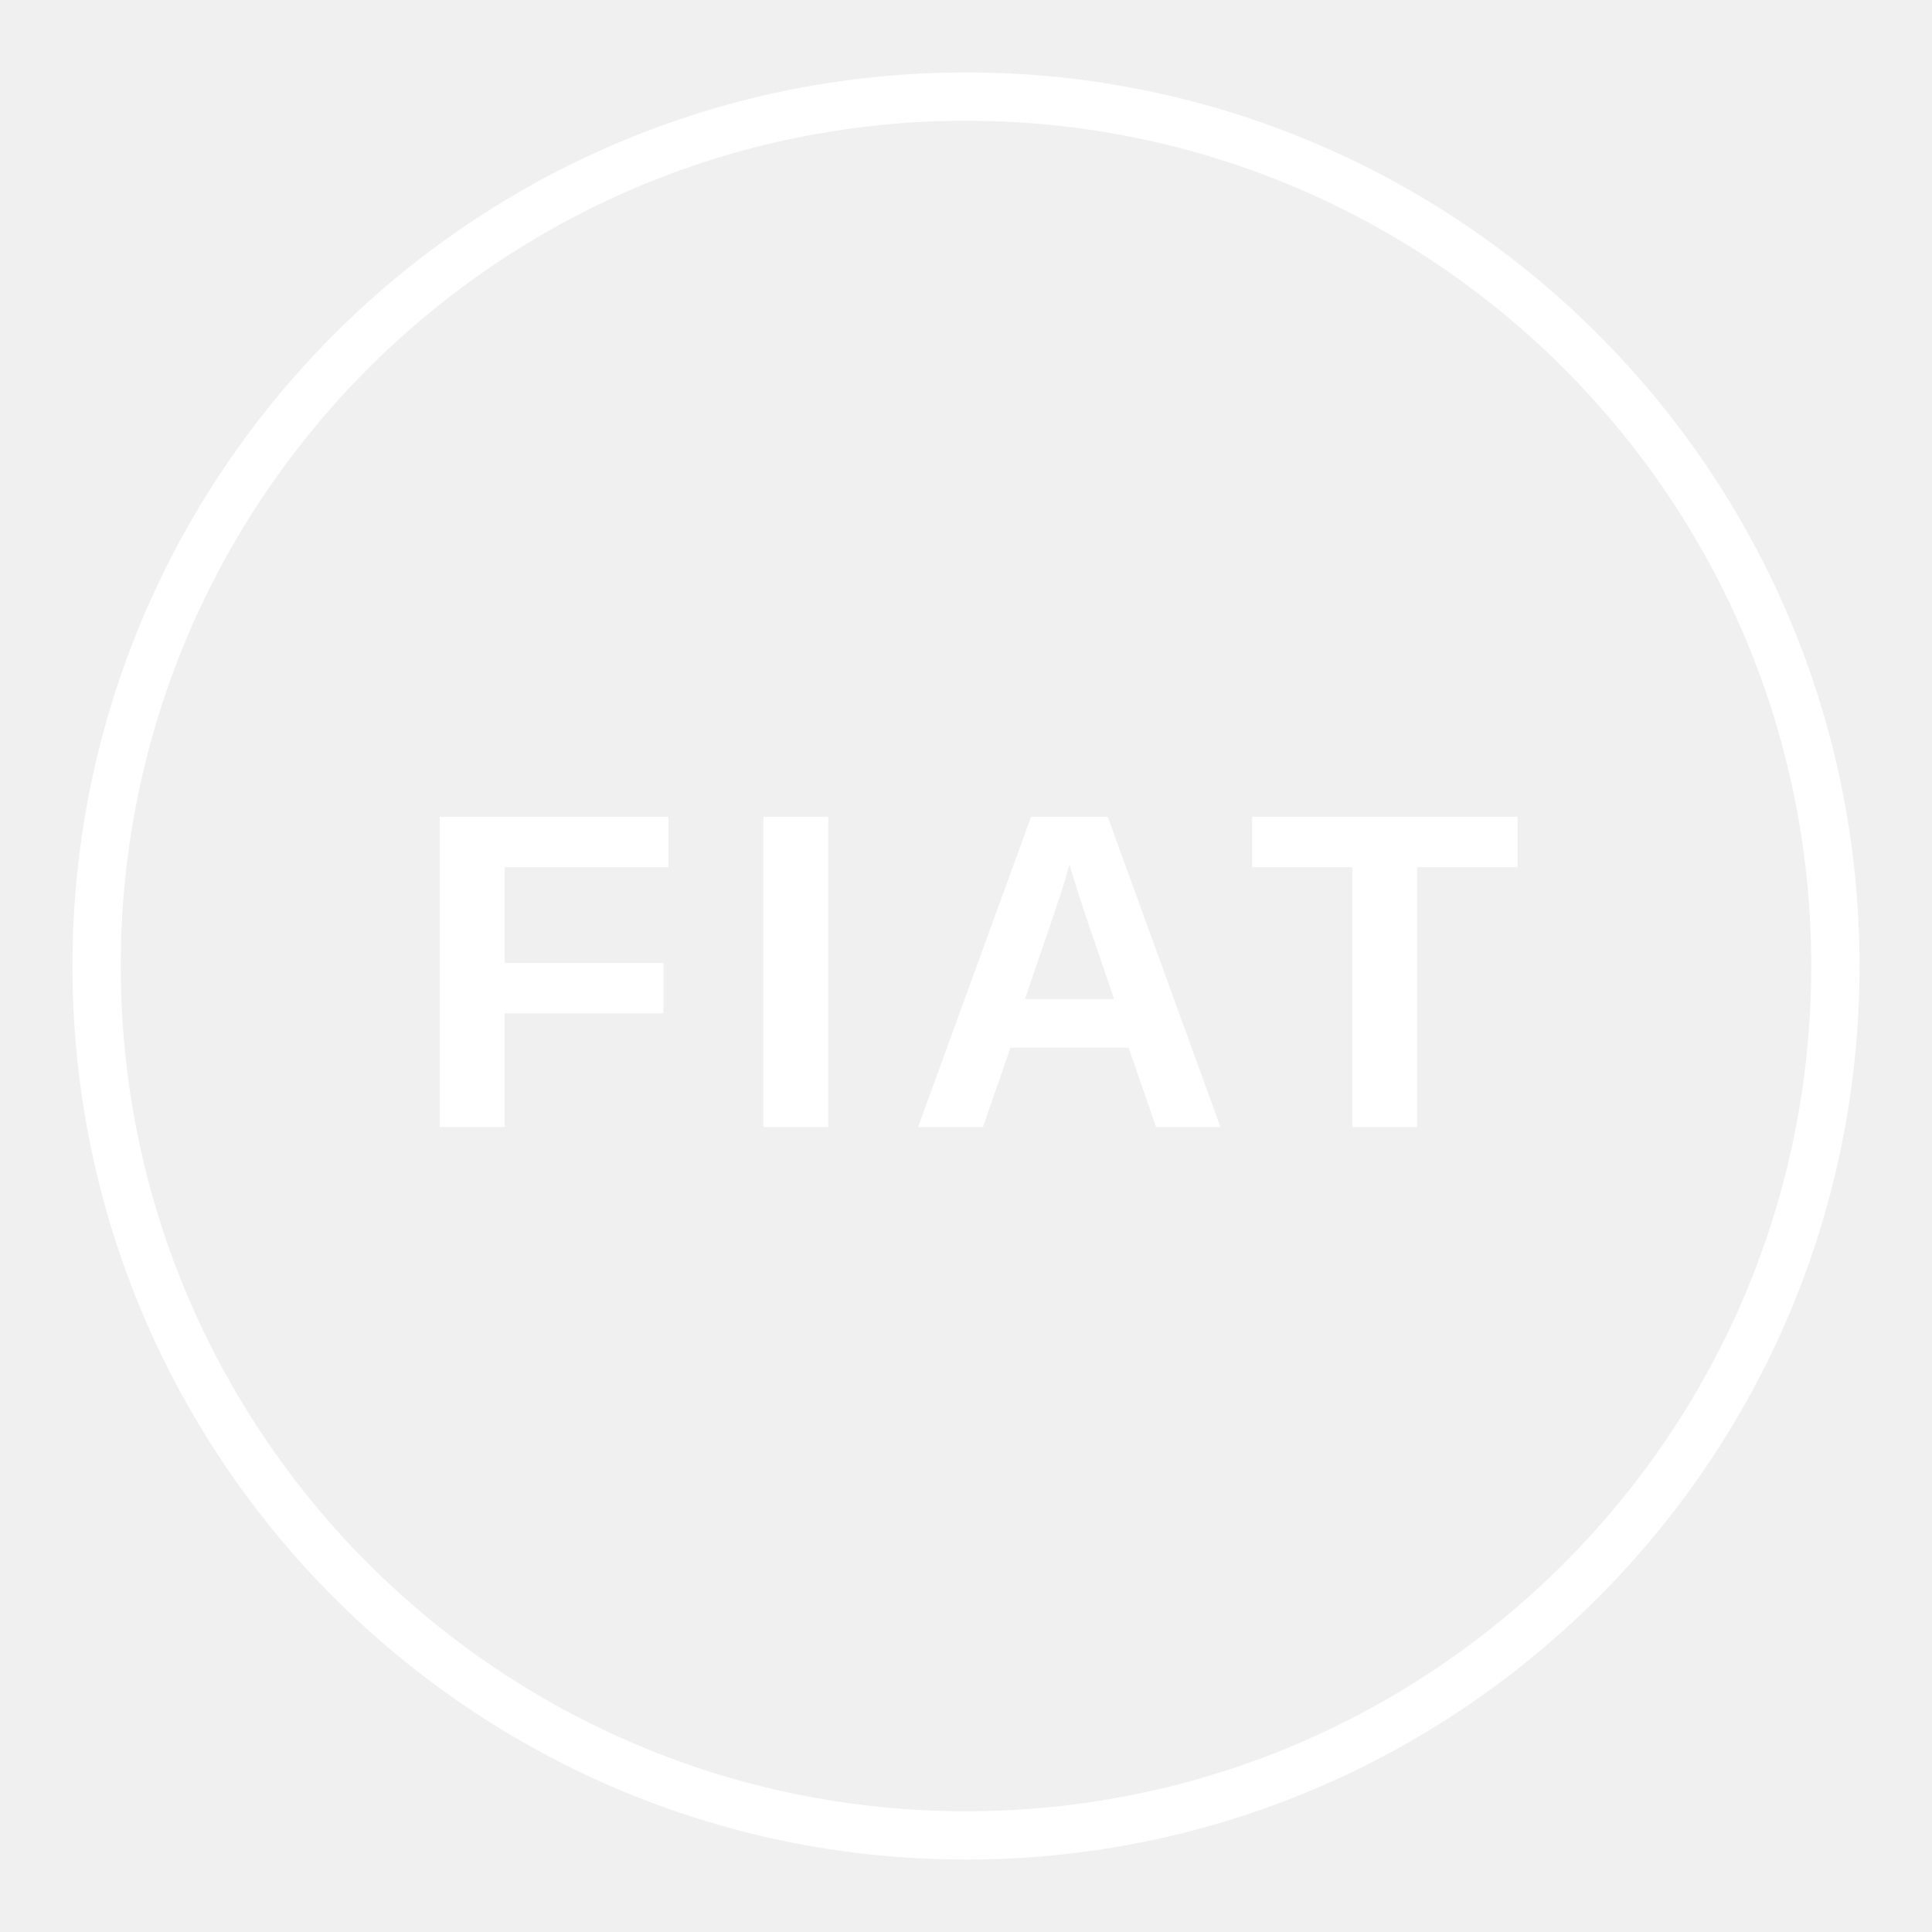
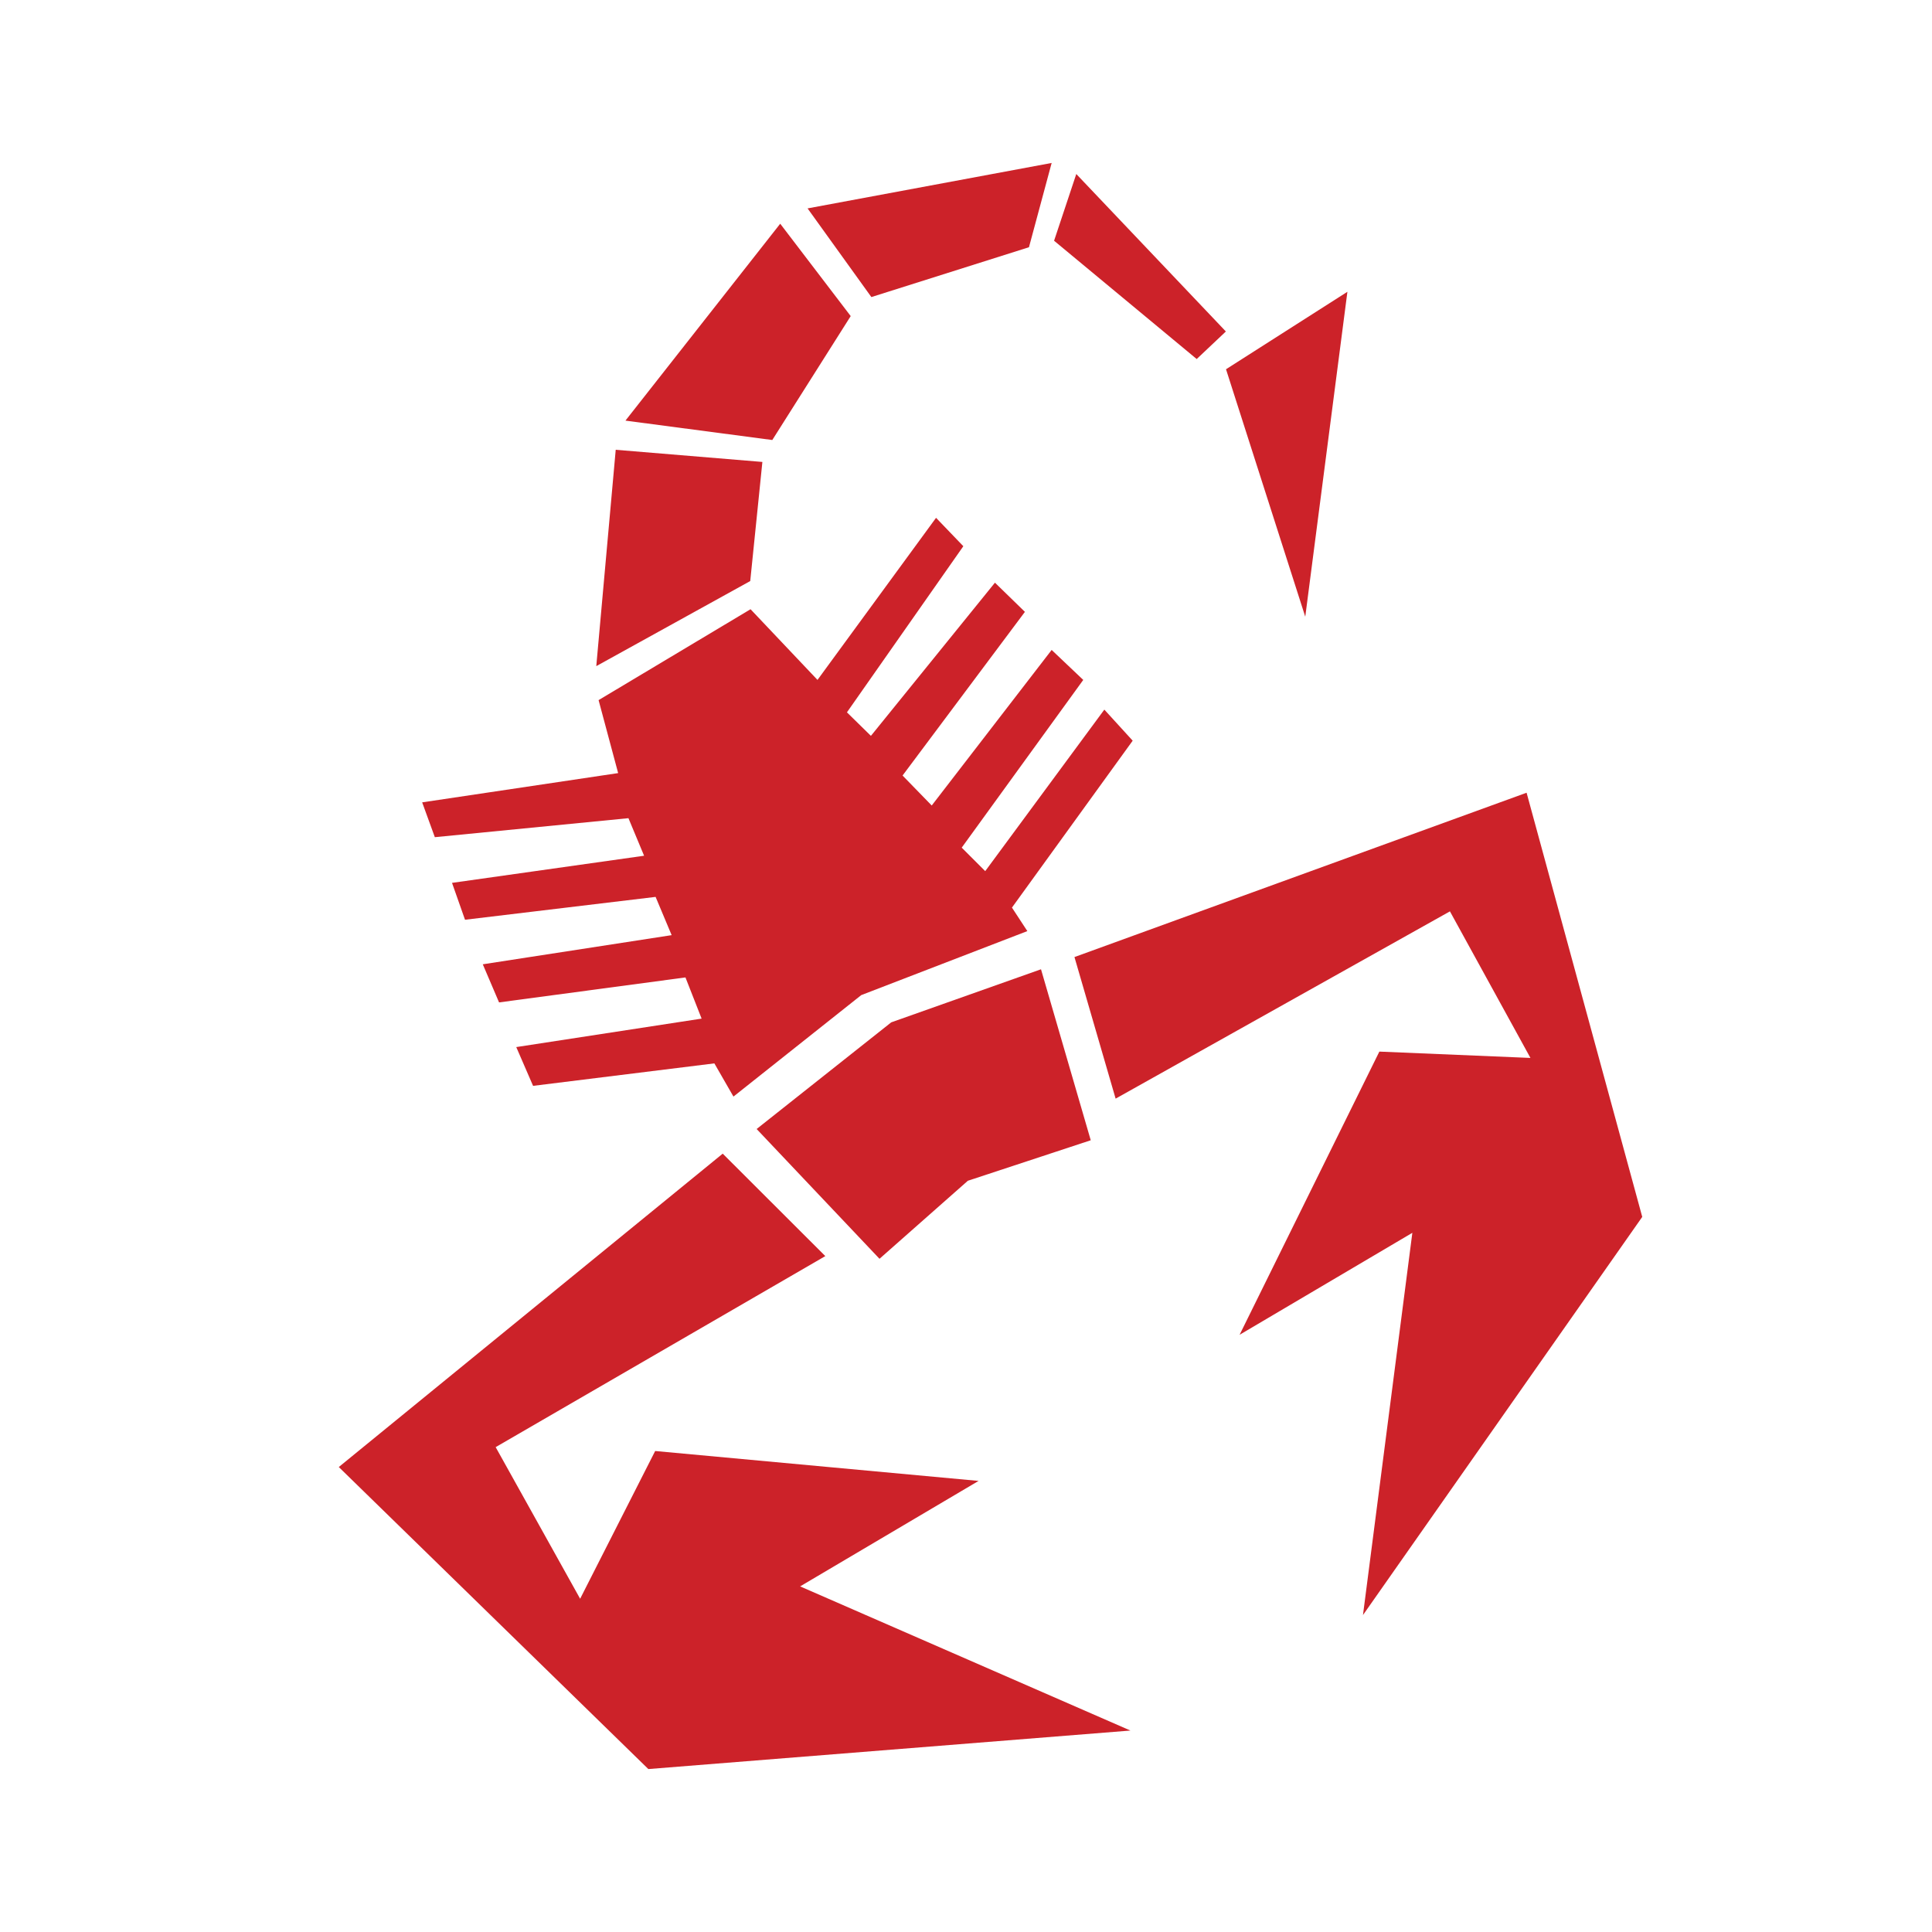
- <svg xmlns="http://www.w3.org/2000/svg" viewBox="0 0 120 120">
-   <circle cx="60" cy="60" r="54" fill="none" stroke="#ffffff" stroke-width="3" />
-   <text x="60" y="70" text-anchor="middle" fill="#ffffff" font-family="Arial, sans-serif" font-weight="bold" font-size="28" letter-spacing="3">FIAT</text>
+ <svg xmlns="http://www.w3.org/2000/svg" width="2500" height="2500" viewBox="0 0 192.756 192.756">
+   <g fill-rule="evenodd" clip-rule="evenodd">
+     <path fill="#fff" d="M0 0h192.756v192.756H0V0z" />
+     <path d="M57.88 159.508l-8.428-15.127 32.89-19.059L72.106 115.1l-38.305 31.266 30.885 30.133 48.096-3.842-32.954-14.383 17.805-10.523-32.266-2.984-7.487 14.741zm79.739-54.59l-13.945 28.254 17.236-10.174-4.926 38.137 27.863-39.725-11.539-42.319-45.109 16.395 4.107 14.125 33.354-18.684 8.033 14.623-15.074-.632zM74.882 60.783l-15.161 9.068 1.952 7.281-19.553 2.919 1.264 3.475L62.7 81.63l1.561 3.747-19.162 2.707 1.296 3.68 19.014-2.281L67.01 93.3l-18.842 2.908 1.623 3.802 18.597-2.492L70 101.627l-18.493 2.84 1.678 3.869 18.087-2.242 1.905 3.312 12.749-10.123 16.572-6.387-1.535-2.345 12.045-16.653-2.828-3.1-11.885 16.116-2.345-2.344 12.126-16.734-3.152-2.991-11.965 15.521-2.91-2.991 12.207-16.33-2.99-2.911-12.375 15.283-2.392-2.347 11.613-16.574-2.722-2.833-11.829 16.172-6.679-7.052zM88.919 102L75.49 112.641l12.258 12.949 8.815-7.785 12.261-4.041-4.963-17.059L88.919 102zm33.401-65.16l7.906 24.689 4.205-32.417-12.111 7.728zm-59.919 5.125L77.052 43.9l7.823-12.363-7.033-9.216-15.441 19.644zm12.45 16.007l1.212-11.884-14.632-1.213-1.94 21.585 15.36-8.488zm5.721-37.18l6.364 8.846 15.724-4.972 2.264-8.408-24.352 4.534zm24.594 3.226l14.229 11.803 2.91-2.749-14.924-15.711-2.215 6.657z" fill="#cc2229" />
+   </g>
</svg>
